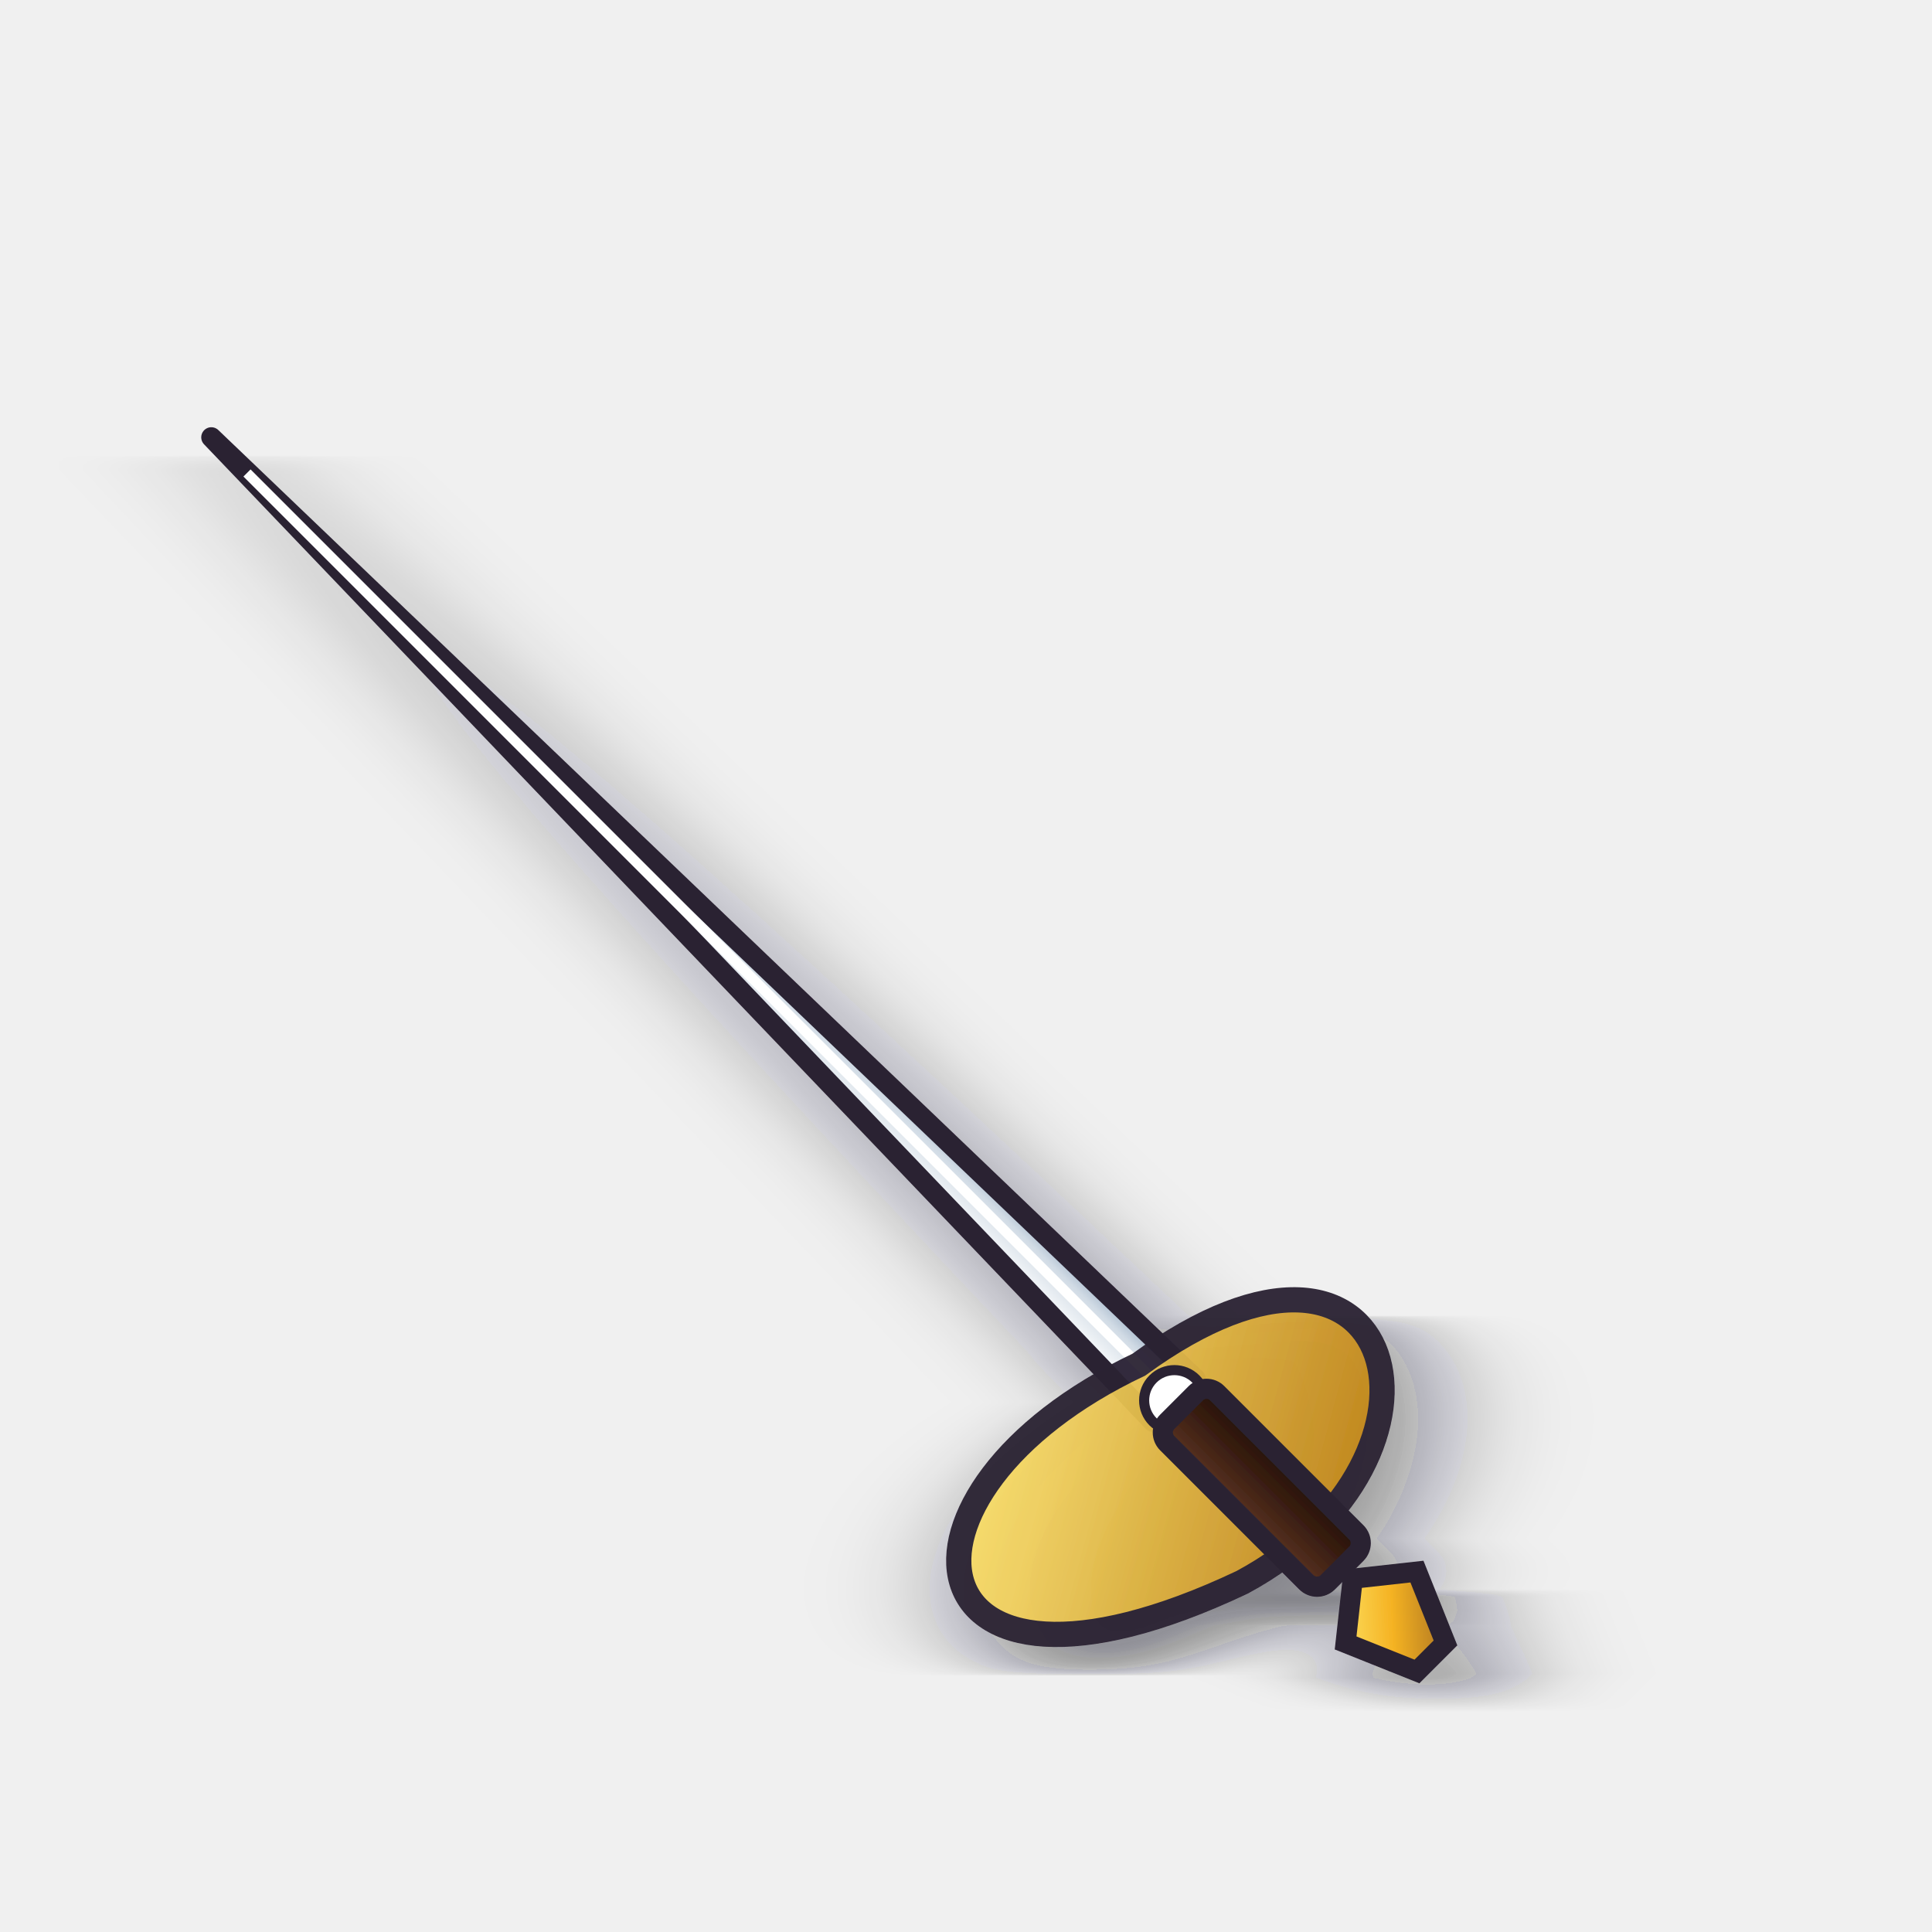
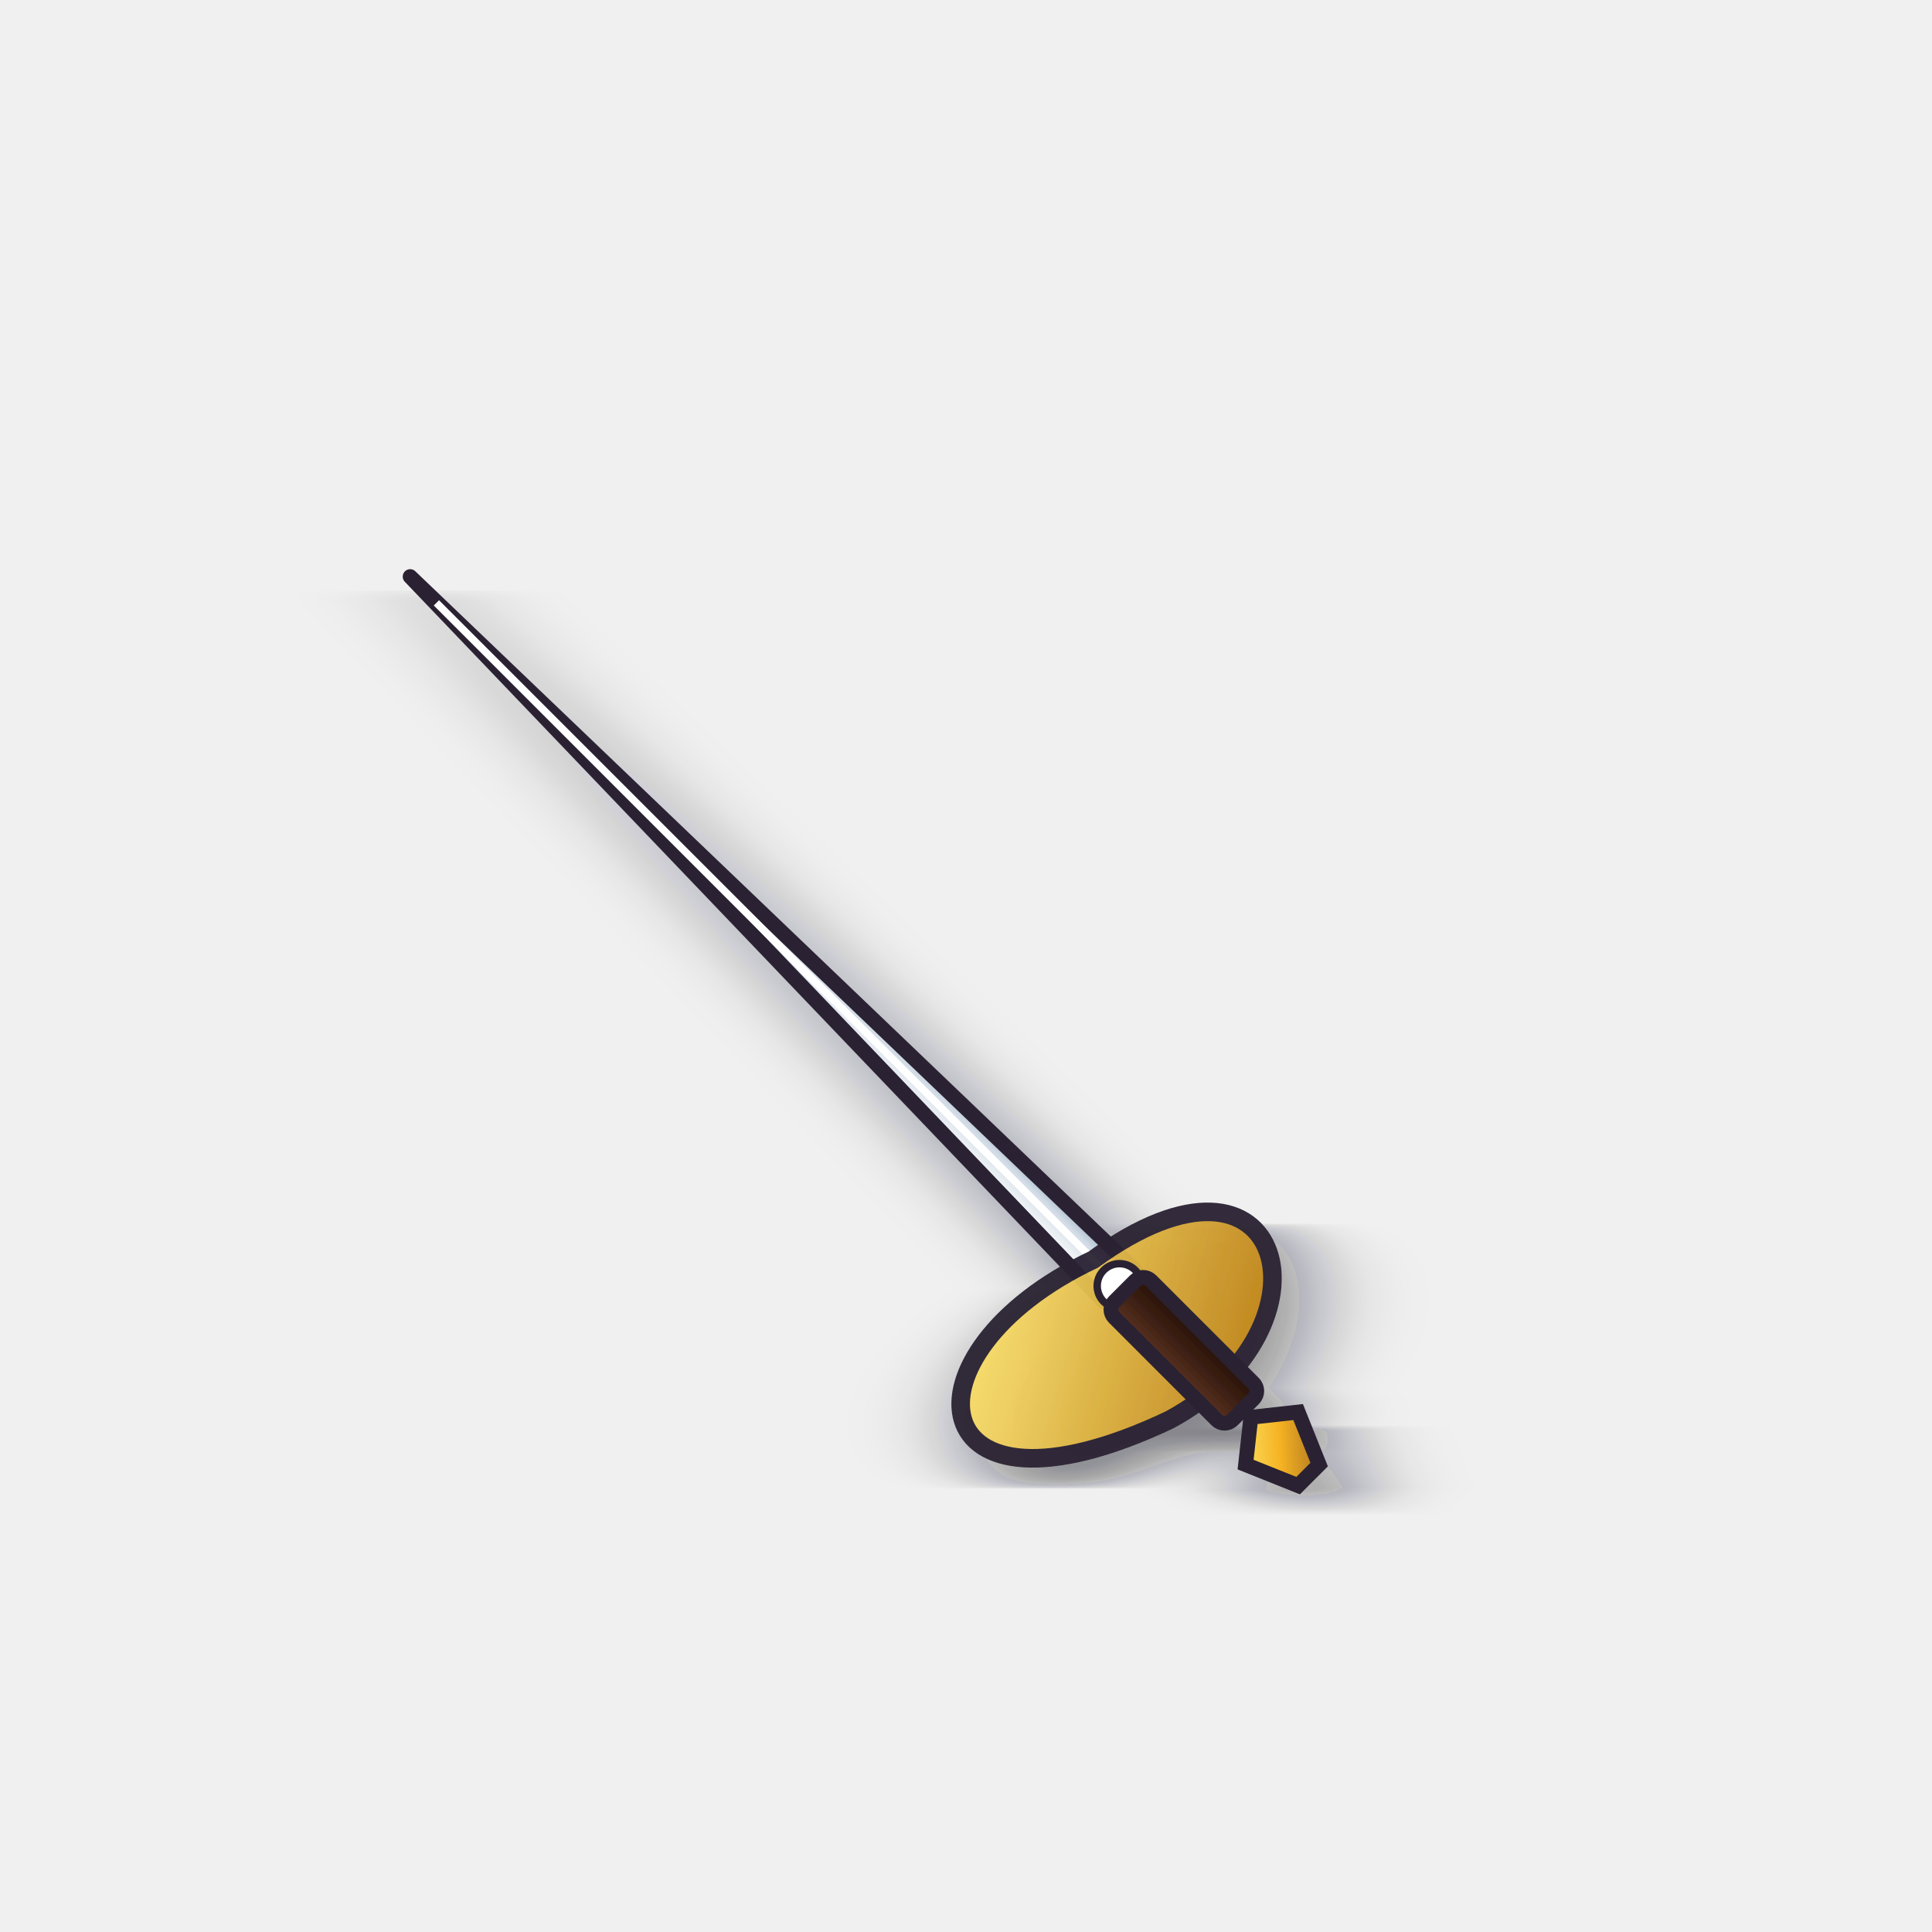
- <svg xmlns="http://www.w3.org/2000/svg" viewBox="54.3 9.5 383 383" width="100%" height="100%">
+ <svg xmlns="http://www.w3.org/2000/svg" viewBox="-14.2 -59 520 520" data-ink="342" width="100%" height="100%">
  <defs>
    <filter id="rapier-drop-shadow" x="-20%" y="-20%" width="140%" height="140%">
      <feDropShadow dx="0" dy="8" stdDeviation="10" flood-color="#120c1f" flood-opacity="0.5" />
    </filter>
    <linearGradient id="rapier-blade-light" x1="0%" y1="0%" x2="100%" y2="0%">
      <stop offset="0%" stop-color="#ffffff" />
      <stop offset="65%" stop-color="#d1dbe5" />
      <stop offset="100%" stop-color="#99aec4" />
    </linearGradient>
    <linearGradient id="rapier-gold-grad" x1="0%" y1="0%" x2="100%" y2="100%">
      <stop offset="0%" stop-color="#fff176" />
      <stop offset="50%" stop-color="#f5b324" />
      <stop offset="100%" stop-color="#945f21" />
    </linearGradient>
    <linearGradient id="rapier-brass-grad" x1="0%" y1="0%" x2="100%" y2="100%">
      <stop offset="0%" stop-color="#ffe875" />
      <stop offset="100%" stop-color="#b8780e" />
    </linearGradient>
    <linearGradient id="rapier-leather-grad" x1="0%" y1="0%" x2="100%" y2="0%">
      <stop offset="0%" stop-color="#5c3422" />
      <stop offset="50%" stop-color="#3d2013" />
      <stop offset="100%" stop-color="#241108" />
    </linearGradient>
  </defs>
  <g filter="url(#rapier-drop-shadow)" transform="rotate(-45 256 256)">
    <polygon points="256,30 250,300 262,300" fill="url(#rapier-blade-light)" stroke="#2a2333" stroke-width="4" stroke-linejoin="round" />
    <line x1="256" y1="40" x2="256" y2="295" stroke="#ffffff" stroke-width="2" />
    <path d="M 256,290 C 200,270 170,310 240,335 C 290,350 320,300 256,290 Z" fill="url(#rapier-brass-grad)" stroke="#2a2333" stroke-width="5" opacity="0.95" />
    <circle cx="256" cy="300" r="6" fill="#ffffff" stroke="#2a2333" stroke-width="2" />
    <rect x="249" y="302" width="14" height="45" rx="3" fill="url(#rapier-leather-grad)" stroke="#2a2333" stroke-width="4" />
    <polygon points="256,350 266,358 260,372 252,372 246,358" fill="url(#rapier-gold-grad)" stroke="#2a2333" stroke-width="4" />
  </g>
</svg>
